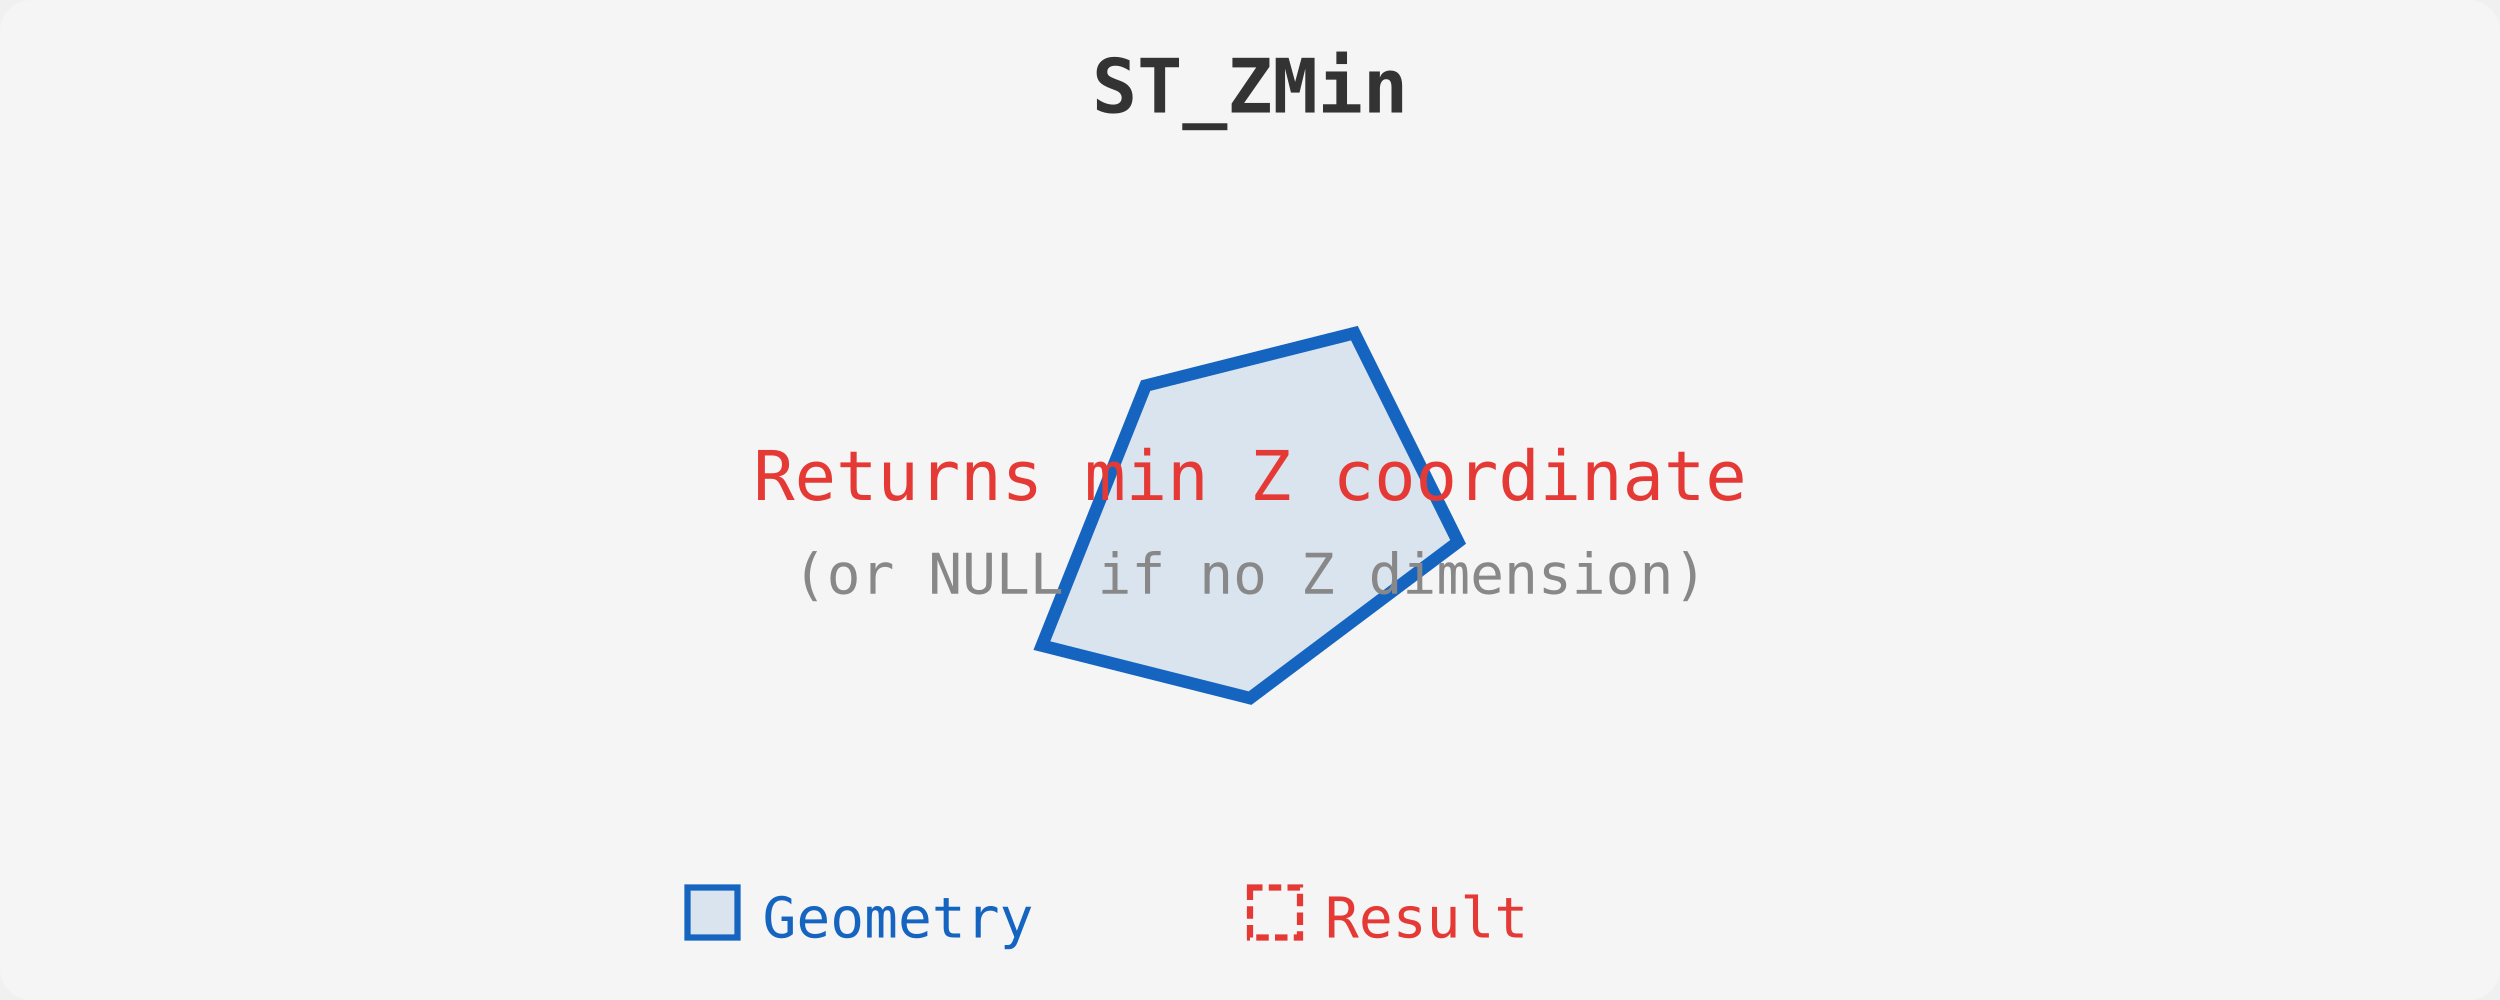
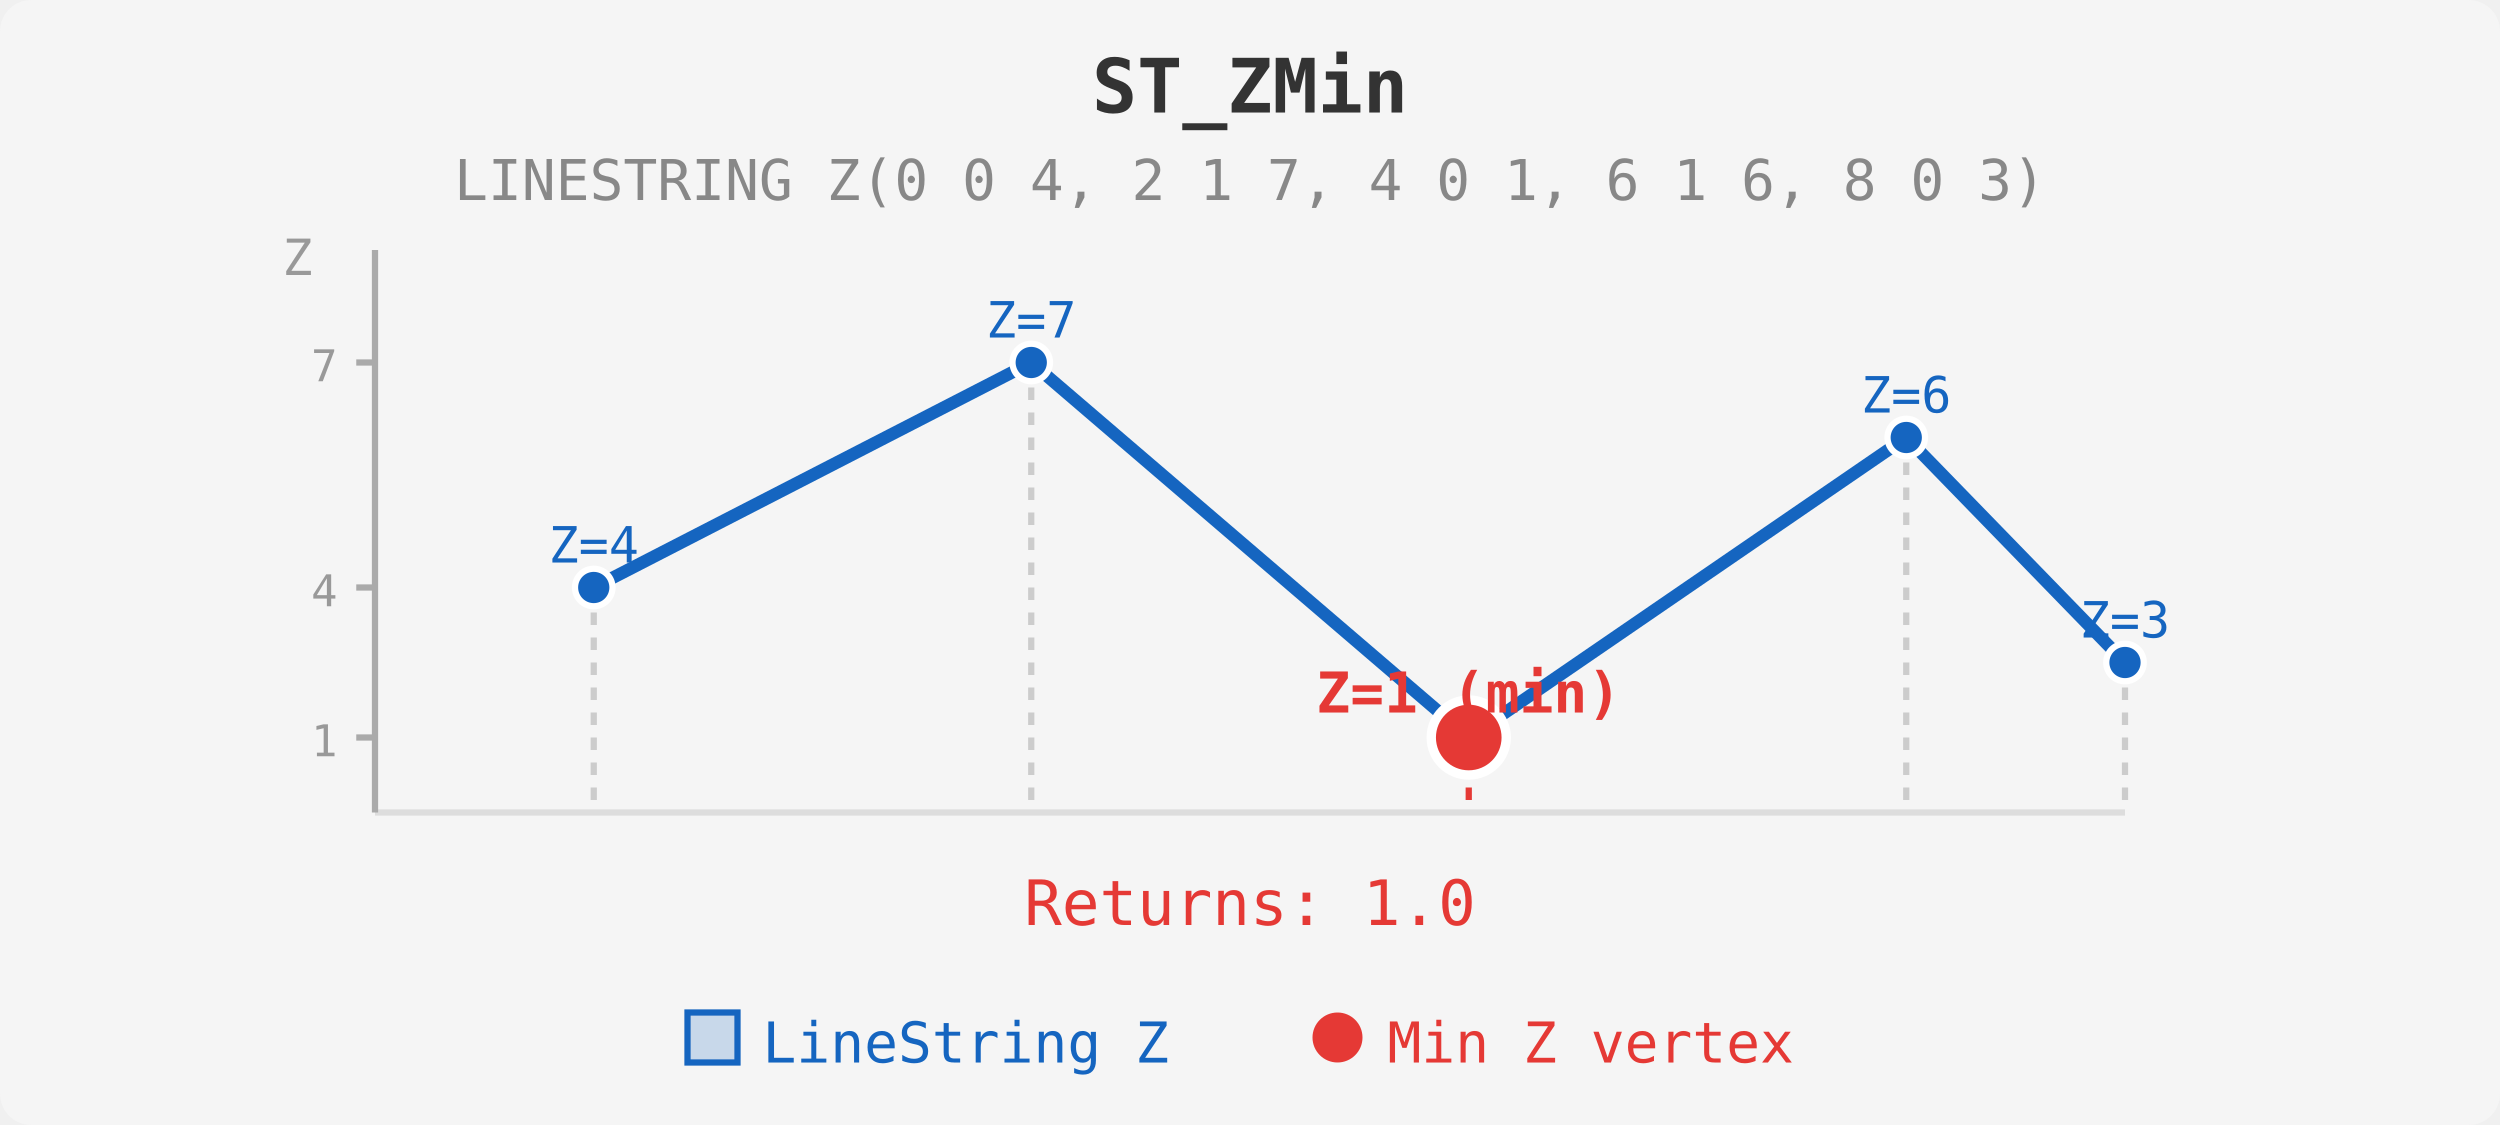
- <svg xmlns="http://www.w3.org/2000/svg" width="400" height="160" viewBox="0 0 400 160">
-   <rect width="400" height="160" fill="#f5f5f5" rx="5" />
+ <svg xmlns="http://www.w3.org/2000/svg" width="400" height="180" viewBox="0 0 400 180">
+   <rect width="400" height="180" fill="#f5f5f5" rx="5" />
  <text x="200" y="18" font-family="monospace" font-size="12" fill="#333" text-anchor="middle" font-weight="bold">ST_ZMin</text>
-   <polygon points="166.7,103.3 200.0,111.7 233.3,86.7 216.7,53.3 183.3,61.7 166.7,103.3" stroke="#1565C0" stroke-width="2" fill="rgba(21,101,192,0.12)" />
-   <text x="200" y="80" font-family="monospace" font-size="11" fill="#E53935" text-anchor="middle">Returns min Z coordinate</text>
-   <text x="200" y="95" font-family="monospace" font-size="9" fill="#888" text-anchor="middle">(or NULL if no Z dimension)</text>
-   <rect x="110" y="142" width="8" height="8" fill="rgba(21,101,192,0.12)" stroke="#1565C0" stroke-width="1" />
-   <text x="122" y="150" font-family="monospace" font-size="9" fill="#1565C0">Geometry</text>
-   <rect x="200" y="142" width="8" height="8" fill="none" stroke="#E53935" stroke-width="1" stroke-dasharray="2,1" />
-   <text x="212" y="150" font-family="monospace" font-size="9" fill="#E53935">Result</text>
+   <text x="200" y="32" font-family="monospace" font-size="9" fill="#888" text-anchor="middle">LINESTRING Z(0 0 4, 2 1 7, 4 0 1, 6 1 6, 8 0 3)</text>
+   <line x1="60" y1="130" x2="340" y2="130" stroke="#ddd" stroke-width="1" />
+   <line x1="60" y1="130" x2="60" y2="40" stroke="#aaa" stroke-width="1" />
+   <text x="50" y="44" font-family="monospace" font-size="8" fill="#999" text-anchor="end">Z</text>
+   <line x1="57" y1="118" x2="60" y2="118" stroke="#aaa" stroke-width="1" />
+   <text x="54" y="121" font-family="monospace" font-size="7" fill="#999" text-anchor="end">1</text>
+   <line x1="57" y1="94" x2="60" y2="94" stroke="#aaa" stroke-width="1" />
+   <text x="54" y="97" font-family="monospace" font-size="7" fill="#999" text-anchor="end">4</text>
+   <line x1="57" y1="58" x2="60" y2="58" stroke="#aaa" stroke-width="1" />
+   <text x="54" y="61" font-family="monospace" font-size="7" fill="#999" text-anchor="end">7</text>
+   <line x1="95" y1="94" x2="95" y2="130" stroke="#ccc" stroke-width="1" stroke-dasharray="2,2" />
+   <line x1="165" y1="58" x2="165" y2="130" stroke="#ccc" stroke-width="1" stroke-dasharray="2,2" />
+   <line x1="235" y1="118" x2="235" y2="130" stroke="#E53935" stroke-width="1" stroke-dasharray="2,2" />
+   <line x1="305" y1="70" x2="305" y2="130" stroke="#ccc" stroke-width="1" stroke-dasharray="2,2" />
+   <line x1="340" y1="106" x2="340" y2="130" stroke="#ccc" stroke-width="1" stroke-dasharray="2,2" />
+   <polyline points="95,94 165,58 235,118 305,70 340,106" fill="none" stroke="#1565C0" stroke-width="2" />
+   <circle cx="95" cy="94" r="3" fill="#1565C0" stroke="#fff" stroke-width="1" />
+   <text x="95" y="90" font-family="monospace" font-size="8" fill="#1565C0" text-anchor="middle">Z=4</text>
+   <circle cx="165" cy="58" r="3" fill="#1565C0" stroke="#fff" stroke-width="1" />
+   <text x="165" y="54" font-family="monospace" font-size="8" fill="#1565C0" text-anchor="middle">Z=7</text>
+   <circle cx="235" cy="118" r="6" fill="#E53935" stroke="#fff" stroke-width="1.5" />
+   <text x="235" y="114" font-family="monospace" font-size="9" fill="#E53935" text-anchor="middle" font-weight="bold">Z=1 (min)</text>
+   <circle cx="305" cy="70" r="3" fill="#1565C0" stroke="#fff" stroke-width="1" />
+   <text x="305" y="66" font-family="monospace" font-size="8" fill="#1565C0" text-anchor="middle">Z=6</text>
+   <circle cx="340" cy="106" r="3" fill="#1565C0" stroke="#fff" stroke-width="1" />
+   <text x="340" y="102" font-family="monospace" font-size="8" fill="#1565C0" text-anchor="middle">Z=3</text>
+   <text x="200" y="148" font-family="monospace" font-size="10" fill="#E53935" text-anchor="middle">Returns: 1.0</text>
+   <rect x="110" y="162" width="8" height="8" fill="rgba(21,101,192,0.2)" stroke="#1565C0" stroke-width="1" />
+   <text x="122" y="170" font-family="monospace" font-size="9" fill="#1565C0">LineString Z</text>
+   <circle cx="214" cy="166" r="4" fill="#E53935" />
+   <text x="222" y="170" font-family="monospace" font-size="9" fill="#E53935">Min Z vertex</text>
</svg>
